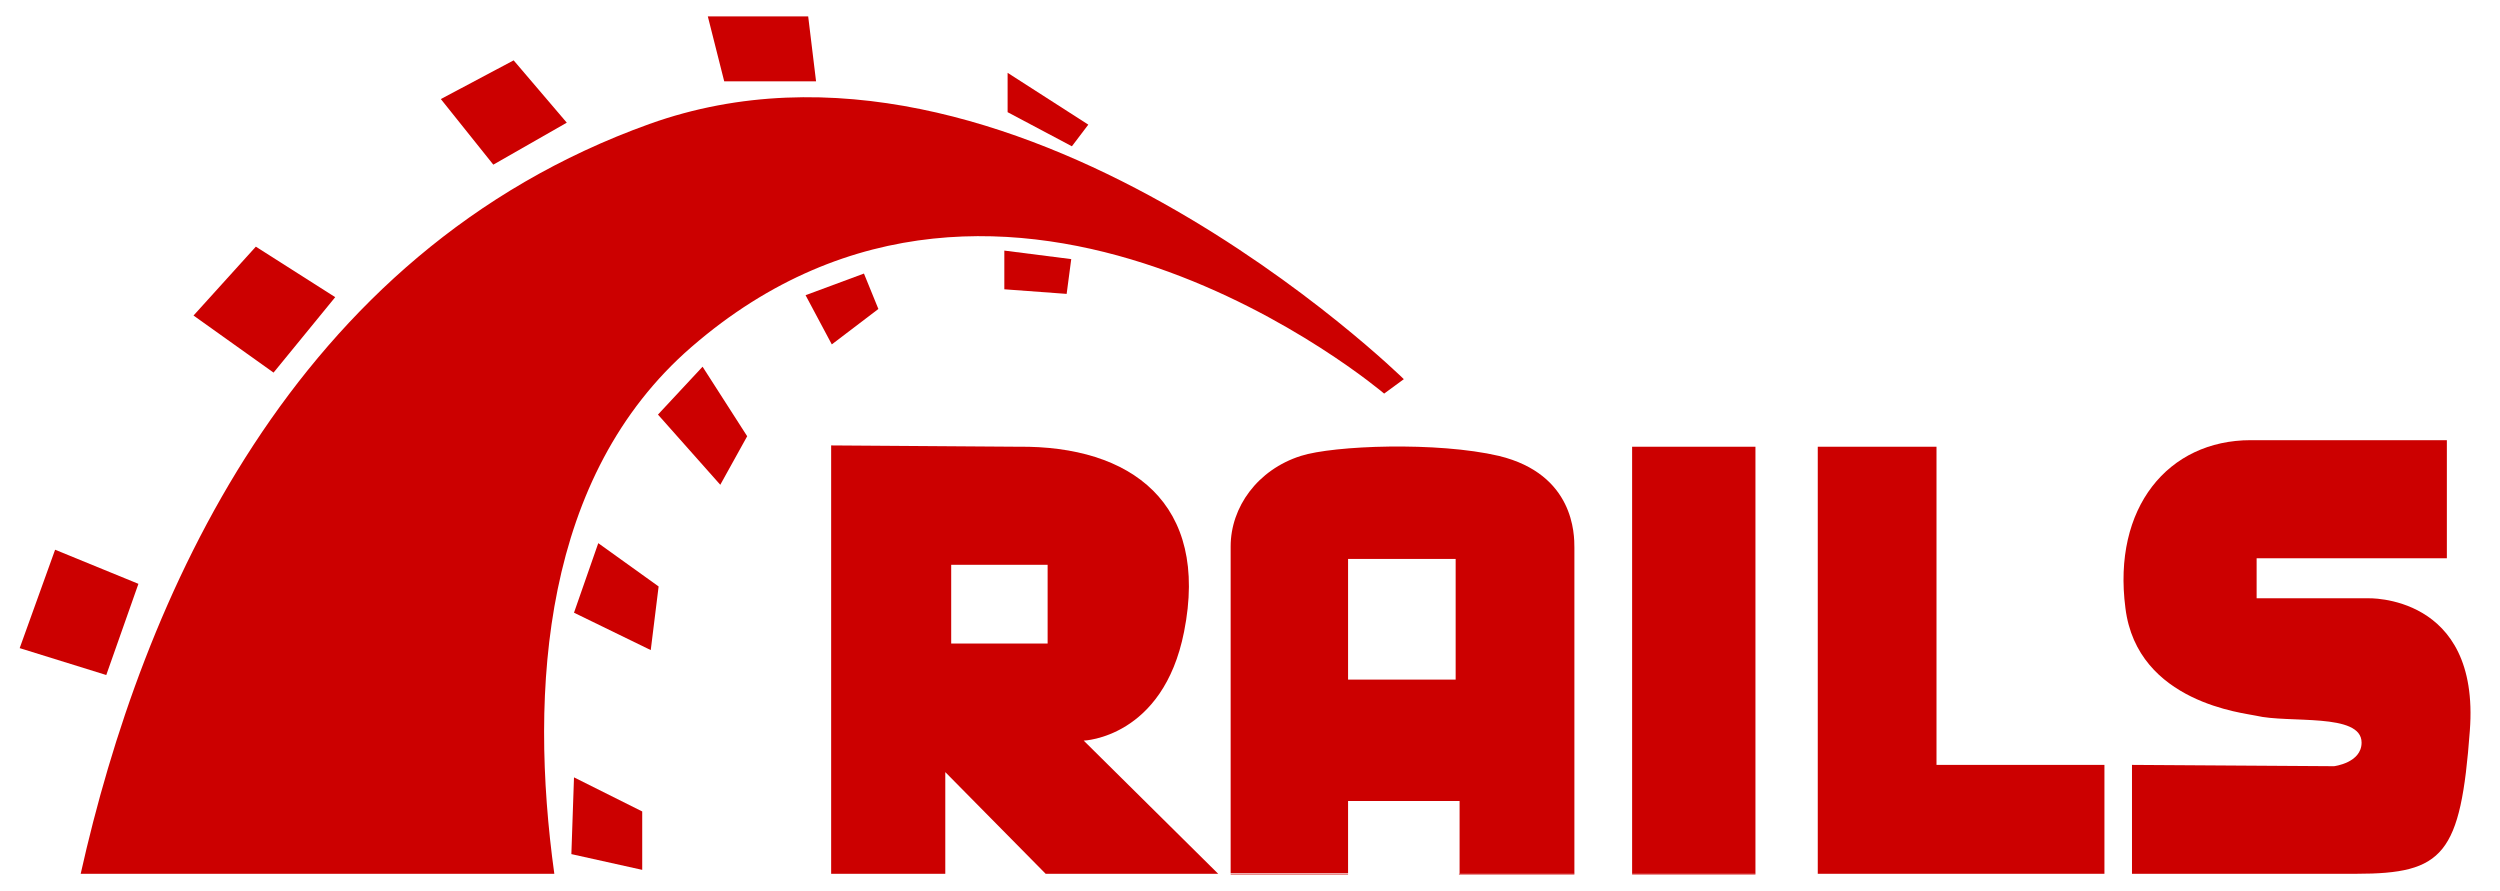
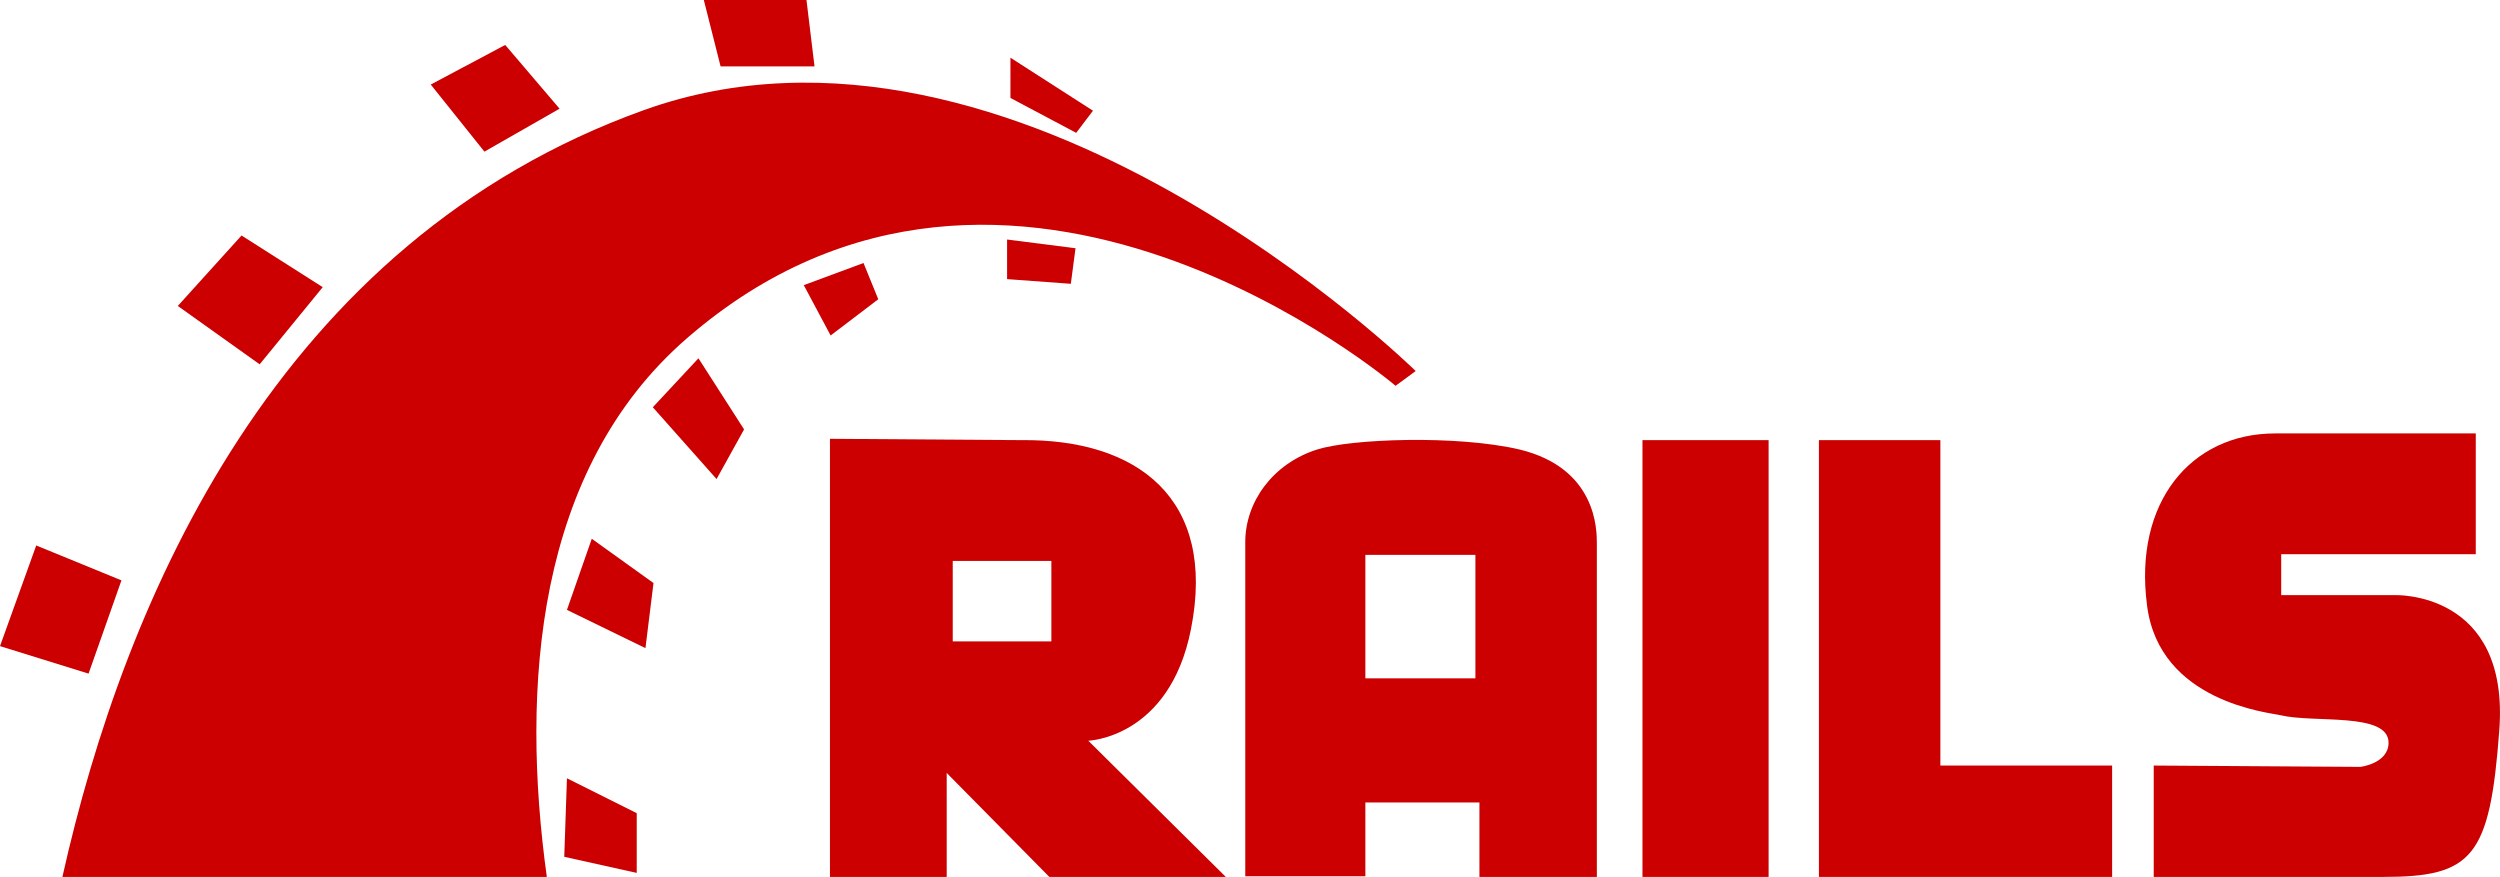
- <svg xmlns="http://www.w3.org/2000/svg" version="1.1" id="Layer_1" x="0px" y="0px" viewBox="0 0 381.1 135.7" style="enable-background:new 0 0 381.1 135.7;" xml:space="preserve">
-   <style type="text/css">
- 	.st0{fill:#CC0000;}
- 	.st1{fill:none;}
- </style>
-   <polygon class="st0" points="8.4,83.8 3,98.8 16.2,102.9 21.1,89 " />
-   <polygon class="st0" points="87.5,118.5 87.1,130.2 97.9,132.6 97.9,123.7 " />
-   <polygon class="st0" points="91.2,82.8 87.5,93.4 99.2,99.1 100.4,89.4 " />
-   <polygon class="st0" points="107.1,55.9 100.3,63.2 109.8,73.9 113.9,66.5 " />
-   <polygon class="st0" points="122.8,45 131.7,41.7 133.9,47.1 126.8,52.5 " />
-   <polygon class="st0" points="153.1,38.2 153.1,44.1 162.6,44.8 163.3,39.5 " />
-   <polygon class="st0" points="39,37.6 29.5,48.1 41.7,56.8 51.1,45.3 " />
-   <polygon class="st0" points="67.2,15.1 75.2,25.1 86.4,18.7 78.3,9.2 " />
-   <polygon class="st0" points="107.9,2.5 110.4,12.4 124.4,12.4 123.2,2.5 " />
-   <polygon class="st0" points="153.6,11.1 153.6,17.1 163.4,22.3 165.9,19 " />
-   <rect x="205.5" y="122.1" class="st1" width="17" height="11.1" />
-   <polygon class="st1" points="144.1,133.2 159.4,133.2 144.1,117.7 " />
-   <rect x="145" y="86.1" class="st1" width="14.7" height="12" />
-   <rect x="205.5" y="85.2" class="st1" width="16.4" height="18.4" />
-   <path class="st0" d="M144.1,117.7l15.3,15.5h26.3l-20.5-20.3c0,0,12.1-0.4,15.3-16.6c3.9-19.6-8.1-28.4-25.3-28.2l-28.5-0.2v65.3  h17.4V117.7z M145,86.1h14.7v12H145V86.1z" />
-   <path class="st0" d="M205.5,122.1h17v11.1H240V83.5c0-2,0-11.2-11.5-14c-9.4-2.2-25.2-1.6-30.2,0c-6.6,2.1-10.7,7.8-10.7,13.8v49.8  h17.9V122.1z M205.5,85.2h16.4v18.4h-16.4V85.2z" />
-   <rect x="248.8" y="68.1" class="st0" width="18.8" height="65.1" />
-   <polygon class="st0" points="295.2,68.1 277.1,68.1 277.1,116.6 277.1,133.2 313.3,133.2 313.3,133.2 320.8,133.2 320.8,116.6   295.2,116.6 " />
-   <path class="st0" d="M360.9,91.2H344v-6.1h29v-18c0,0-24.1,0-29.9,0c-12.6,0-21.1,10.3-19.1,25.6c1.8,14.5,18.3,16,19.9,16.4  c5,1.2,16.1-0.5,16.1,4.1c0,3.1-4.2,3.6-4.2,3.6l-30.8-0.2v16.6h34.2c13.3,0,15.9-2.9,17.3-21.8C378.1,90.5,360.9,91.2,360.9,91.2z" />
-   <rect x="187.6" y="133.2" class="st0" width="17.9" height="0.1" />
-   <rect x="222.4" y="133.2" class="st0" width="17.6" height="0.1" />
-   <rect x="248.8" y="133.2" class="st0" width="18.8" height="0.1" />
-   <polygon class="st0" points="277.1,133.2 277.1,133.2 295.2,133.2 313.3,133.2 313.3,133.2 " />
-   <path class="st0" d="M105.4,52.9C153.6,11.1,211,60,211,60l3-2.2c0,0-59.7-58.7-115-38.9C44.4,38.5,21.6,91.6,12.3,133.2h72.2  C80.6,105,82.8,72.5,105.4,52.9z" />
+ <svg xmlns="http://www.w3.org/2000/svg" viewBox="0 0 372.61 130.7">
+   <defs>
+     <style>.a{fill:#c00;}</style>
+   </defs>
+   <polygon class="a" points="5.4 81.3 0 96.3 13.2 100.4 18.1 86.5 5.4 81.3" />
+   <polygon class="a" points="84.5 116 84.1 127.7 94.9 130.1 94.9 121.2 84.5 116" />
+   <polygon class="a" points="88.2 80.3 84.5 90.9 96.2 96.6 97.4 86.9 88.2 80.3" />
+   <polygon class="a" points="104.1 53.4 97.3 60.7 106.8 71.4 110.9 64 104.1 53.4" />
+   <polygon class="a" points="119.8 42.5 128.7 39.2 130.9 44.6 123.8 50 119.8 42.5" />
+   <polygon class="a" points="150.1 35.7 150.1 41.6 159.6 42.3 160.3 37 150.1 35.7" />
+   <polygon class="a" points="36 35.1 26.5 45.6 38.7 54.3 48.1 42.8 36 35.1" />
+   <polygon class="a" points="64.2 12.6 72.2 22.6 83.4 16.2 75.3 6.7 64.2 12.6" />
+   <polygon class="a" points="104.9 0 107.4 9.9 121.4 9.9 120.2 0 104.9 0" />
+   <polygon class="a" points="150.6 8.6 150.6 14.6 160.4 19.8 162.9 16.5 150.6 8.6" />
+   <path class="a" d="M141.1,115.2l15.3,15.5h26.3l-20.5-20.3s12.1-.4,15.3-16.6c3.9-19.6-8.1-28.4-25.3-28.2l-28.5-.2v65.3h17.4V115.2ZM142,83.6h14.7v12H142v-12Z" />
+   <path class="a" d="M203.5,119.6h17v11.1H238V81c0-2,0-11.2-11.5-14-9.4-2.2-25.2-1.6-30.2,0-6.6,2.1-10.7,7.8-10.7,13.8v49.8h17.9v-11Zm0-36.9h16.4v18.4H203.5V82.7Z" />
+   <rect class="a" x="244.8" y="65.6" width="18.8" height="65.1" />
+   <polygon class="a" points="289.2 65.6 271.1 65.6 271.1 114.1 271.1 130.7 307.3 130.7 307.3 130.7 314.8 130.7 314.8 114.1 289.2 114.1 289.2 65.6" />
+   <path class="a" d="M356.9,88.7H340V82.6h29v-18H339.1c-12.6,0-21.1,10.3-19.1,25.6,1.8,14.5,18.3,16,19.9,16.4,5,1.2,16.1-.5,16.1,4.1,0,3.1-4.2,3.6-4.2,3.6l-30.8-.2v16.6h34.2c13.3,0,15.9-2.9,17.3-21.8C374.1,88,356.9,88.7,356.9,88.7Z" />
+   <path class="a" d="M102.4,50.4C150.6,8.6,208,57.5,208,57.5l3-2.2S151.3-3.4,96,16.4C41.4,36,18.6,89.1,9.3,130.7H81.5C77.6,102.5,79.8,70,102.4,50.4Z" />
</svg>
